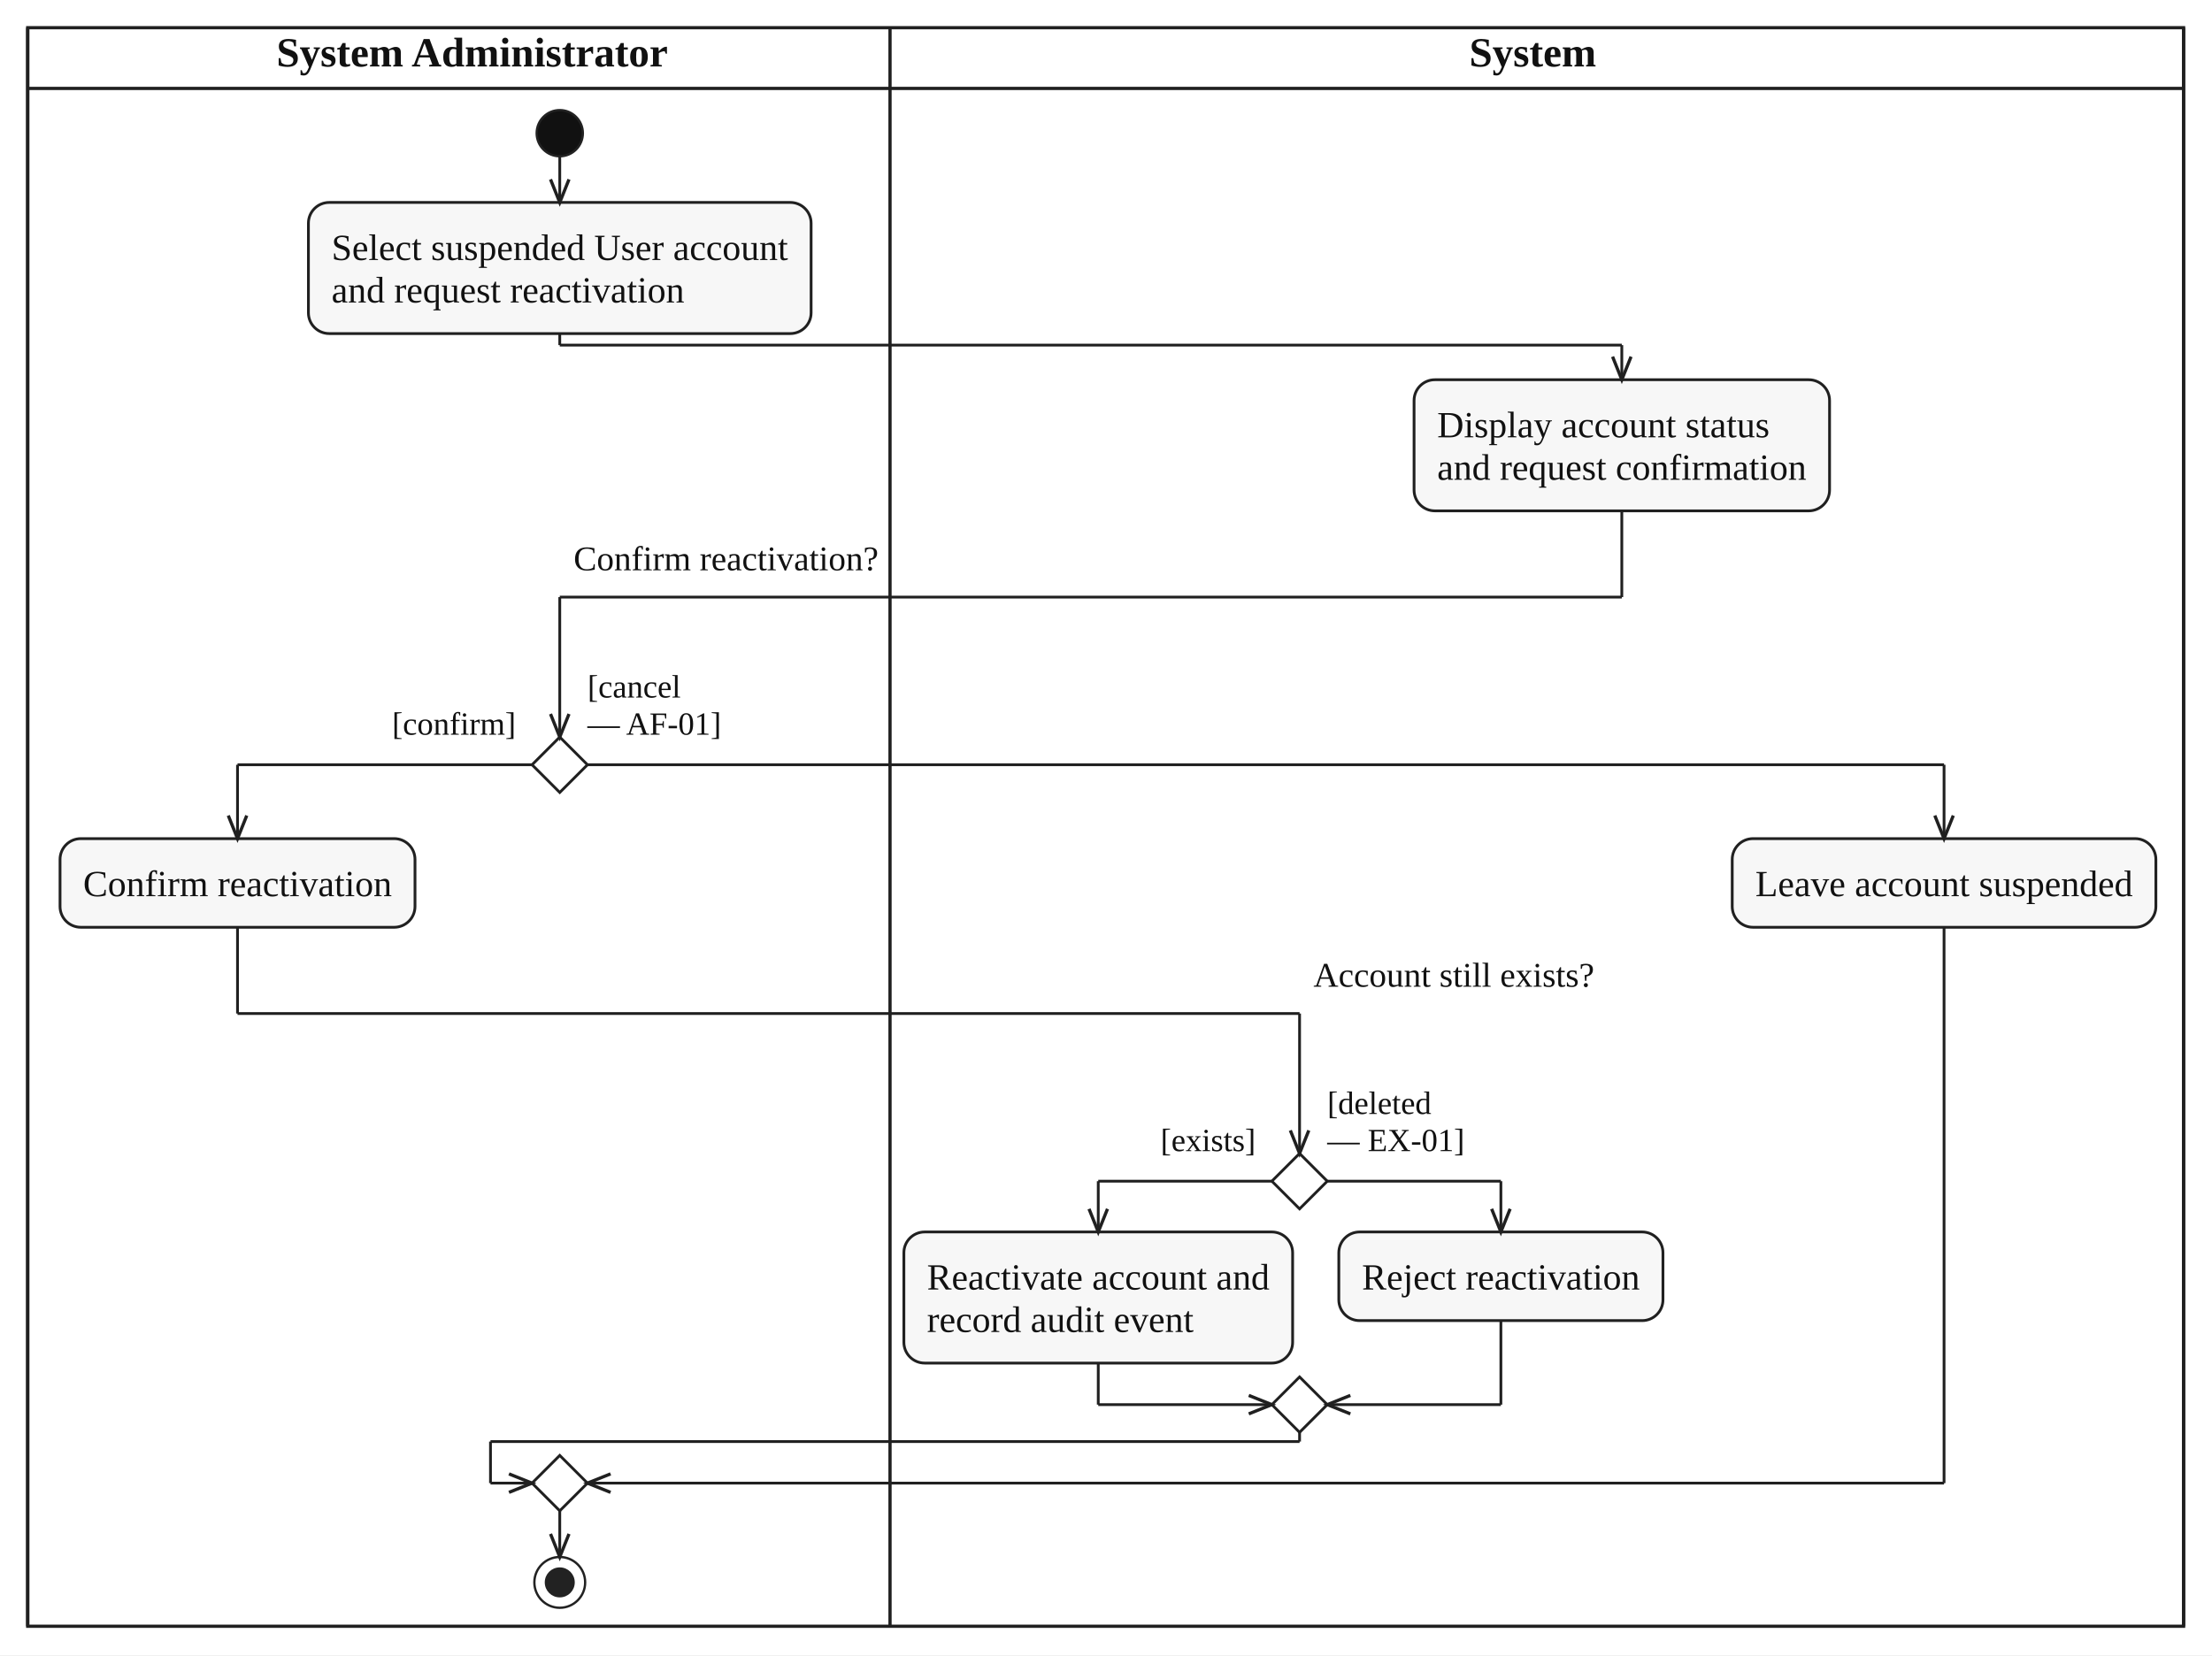
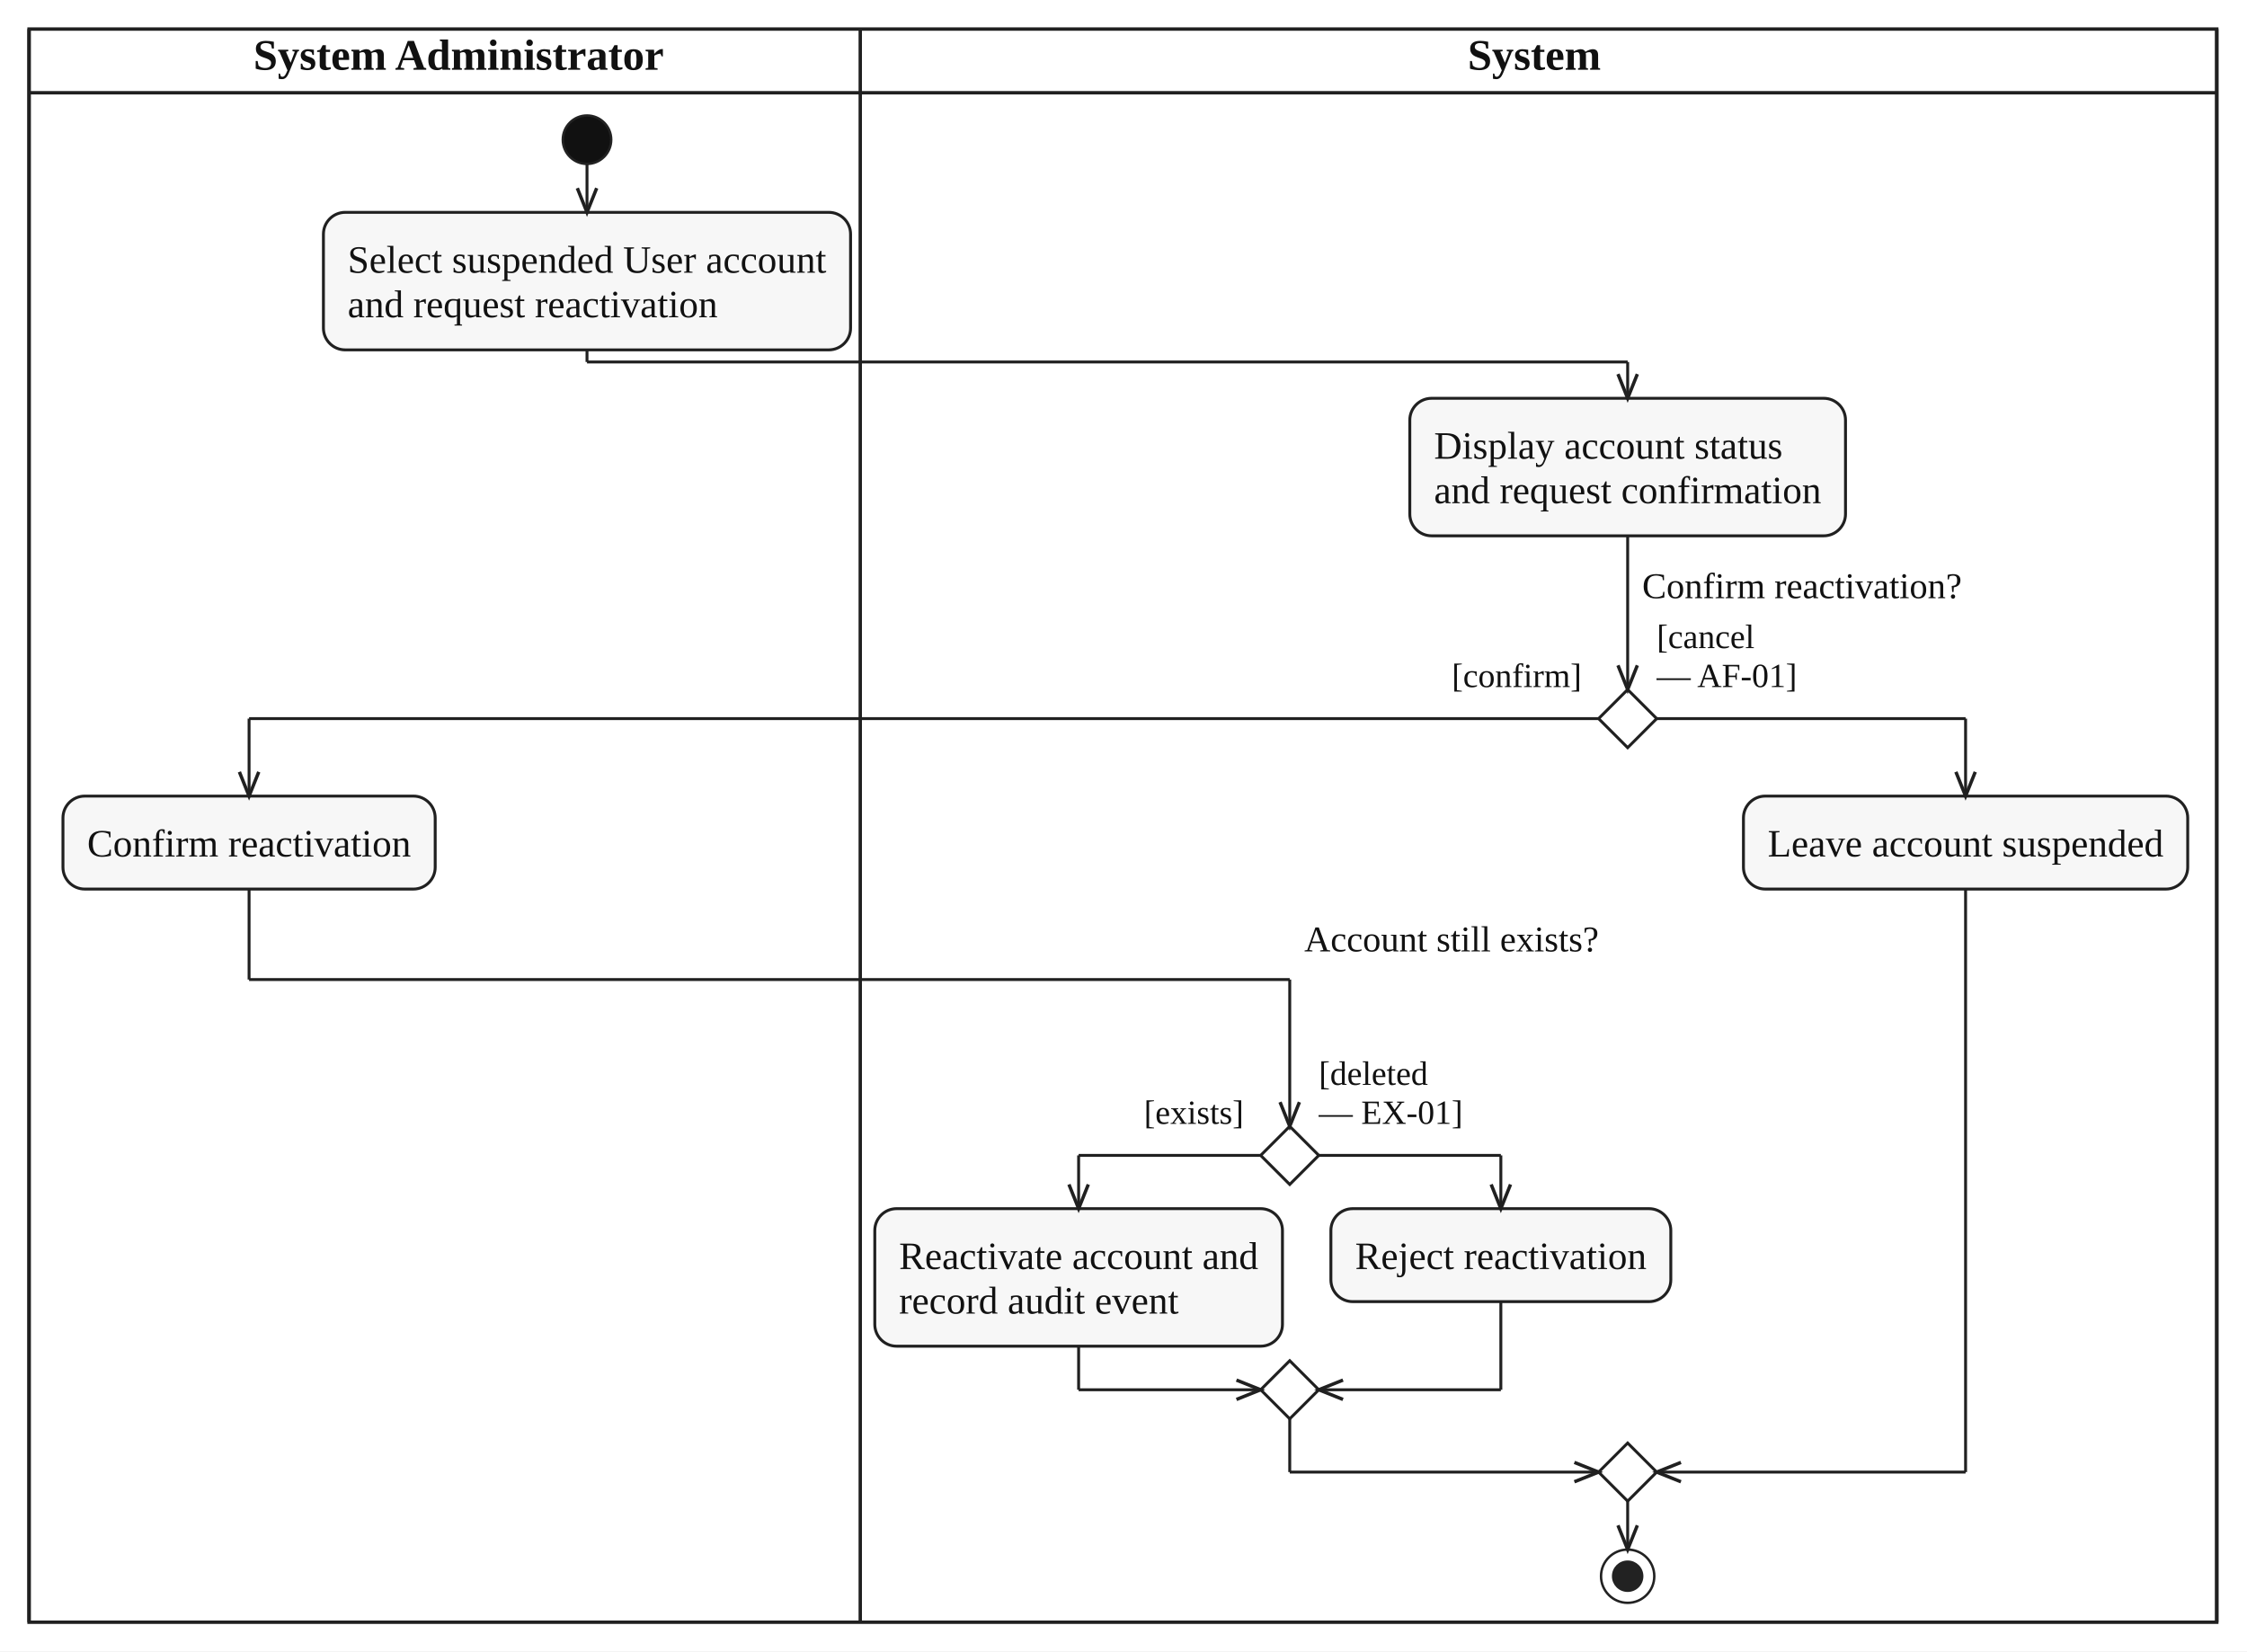
- <svg xmlns="http://www.w3.org/2000/svg" contentStyleType="text/css" height="717px" preserveAspectRatio="none" style="width:958px;height:717px;background:#FFFFFF;" version="1.1" viewBox="-5 0.394 958 717" width="958px" zoomAndPan="magnify" data-pres-formatted="1">
-   <rect id="pres-background" x="-5" y="0.394" width="958" height="717" fill="#FFFFFF" stroke="none" />
+ <svg xmlns="http://www.w3.org/2000/svg" contentStyleType="text/css" height="682px" preserveAspectRatio="none" style="width:928px;height:682px;background:#FFFFFF;" version="1.1" viewBox="-5 0.394 928 682" width="928px" zoomAndPan="magnify" data-pres-formatted="1">
+   <rect id="pres-background" x="-5" y="0.394" width="928" height="682" fill="#FFFFFF" stroke="none" />
  <defs />
  <g>
-     <rect fill="#FFFFFF" height="30.698" style="stroke:#FFFFFF;stroke-width:1.0;" width="918.946" x="15" y="12.394" />
+     <rect fill="#FFFFFF" height="30.698" style="stroke:#FFFFFF;stroke-width:1.0;" width="888.768" x="15" y="12.394" />
    <ellipse cx="237.428" cy="58.092" fill="#111111" rx="10" ry="10" style="stroke:#222222;stroke-width:1.0;" />
    <rect fill="#F7F7F7" height="56.797" rx="9" ry="9" style="stroke:#202020;stroke-width:1.2;" width="217.711" x="128.572" y="88.092" />
    <text fill="#111111" font-family="Times New Roman" font-size="16" lengthAdjust="spacing" textLength="197.711" x="138.572" y="113.029">Select suspended User account</text>
    <text fill="#111111" font-family="Times New Roman" font-size="16" lengthAdjust="spacing" textLength="152.82" x="138.572" y="131.428">and request reactivation</text>
-     <polygon fill="#FFFFFF" points="237.428,319.673,249.428,331.673,237.428,343.673,225.428,331.673,237.428,319.673" style="stroke:#202020;stroke-width:1.2;" />
-     <text fill="#111111" font-family="Times New Roman" font-size="15" lengthAdjust="spacing" textLength="132.034" x="243.428" y="247.434">Confirm reactivation?</text>
-     <text fill="#111111" font-family="Times New Roman" font-size="15" lengthAdjust="spacing" textLength="3.75" x="243.428" y="264.683"> </text>
-     <text fill="#111111" font-family="Times New Roman" font-size="15" lengthAdjust="spacing" textLength="3.75" x="243.428" y="281.931"> </text>
-     <text fill="#111111" font-family="Times New Roman" font-size="15" lengthAdjust="spacing" textLength="3.75" x="243.428" y="299.18"> </text>
-     <text fill="#111111" font-family="Times New Roman" font-size="15" lengthAdjust="spacing" textLength="3.75" x="243.428" y="316.428"> </text>
-     <text fill="#111111" font-family="Times New Roman" font-size="14" lengthAdjust="spacing" textLength="60.642" x="164.786" y="318.644">[confirm]  </text>
-     <text fill="#111111" font-family="Times New Roman" font-size="6" lengthAdjust="spacing" textLength="1.5" x="164.786" y="327.274"> </text>
-     <text fill="#111111" font-family="Times New Roman" font-size="14" lengthAdjust="spacing" textLength="47.407" x="249.428" y="302.546">  [cancel</text>
-     <text fill="#111111" font-family="Times New Roman" font-size="14" lengthAdjust="spacing" textLength="65.721" x="249.428" y="318.644">  — AF-01]</text>
-     <text fill="#111111" font-family="Times New Roman" font-size="6" lengthAdjust="spacing" textLength="1.5" x="249.428" y="327.274"> </text>
-     <rect fill="#F7F7F7" height="38.398" rx="9" ry="9" style="stroke:#202020;stroke-width:1.2;" width="153.734" x="21" y="363.673" />
-     <text fill="#111111" font-family="Times New Roman" font-size="16" lengthAdjust="spacing" textLength="133.734" x="31" y="388.61">Confirm reactivation</text>
-     <polygon fill="#FFFFFF" points="237.428,630.856,249.428,642.856,237.428,654.856,225.428,642.856,237.428,630.856" style="stroke:#202020;stroke-width:1.2;" />
-     <ellipse cx="237.428" cy="685.856" fill="none" rx="11" ry="11" style="stroke:#222222;stroke-width:1.0;" />
-     <ellipse cx="237.428" cy="685.856" fill="#222222" rx="6" ry="6" style="stroke:#222222;stroke-width:1.0;" />
-     <line style="stroke:#202020;stroke-width:1.4;" x1="7" x2="7" y1="12.394" y2="704.856" />
-     <rect fill="#F7F7F7" height="56.797" rx="9" ry="9" style="stroke:#202020;stroke-width:1.2;" width="179.945" x="607.42" y="164.889" />
-     <text fill="#111111" font-family="Times New Roman" font-size="16" lengthAdjust="spacing" textLength="143.969" x="617.42" y="189.826">Display account status</text>
-     <text fill="#111111" font-family="Times New Roman" font-size="16" lengthAdjust="spacing" textLength="159.945" x="617.42" y="208.225">and request confirmation</text>
-     <polygon fill="#FFFFFF" points="557.832,500.059,569.832,512.059,557.832,524.059,545.832,512.059,557.832,500.059" style="stroke:#202020;stroke-width:1.2;" />
-     <text fill="#111111" font-family="Times New Roman" font-size="15" lengthAdjust="spacing" textLength="121.648" x="563.832" y="427.82">Account still exists?</text>
-     <text fill="#111111" font-family="Times New Roman" font-size="15" lengthAdjust="spacing" textLength="3.75" x="563.832" y="445.068"> </text>
-     <text fill="#111111" font-family="Times New Roman" font-size="15" lengthAdjust="spacing" textLength="3.75" x="563.832" y="462.317"> </text>
-     <text fill="#111111" font-family="Times New Roman" font-size="15" lengthAdjust="spacing" textLength="3.75" x="563.832" y="479.565"> </text>
-     <text fill="#111111" font-family="Times New Roman" font-size="15" lengthAdjust="spacing" textLength="3.75" x="563.832" y="496.814"> </text>
-     <text fill="#111111" font-family="Times New Roman" font-size="14" lengthAdjust="spacing" textLength="48.214" x="497.619" y="499.03">[exists]  </text>
-     <text fill="#111111" font-family="Times New Roman" font-size="6" lengthAdjust="spacing" textLength="1.5" x="497.619" y="507.66"> </text>
-     <text fill="#111111" font-family="Times New Roman" font-size="14" lengthAdjust="spacing" textLength="52.083" x="569.832" y="482.932">  [deleted</text>
-     <text fill="#111111" font-family="Times New Roman" font-size="14" lengthAdjust="spacing" textLength="66.486" x="569.832" y="499.03">  — EX-01]</text>
-     <text fill="#111111" font-family="Times New Roman" font-size="6" lengthAdjust="spacing" textLength="1.5" x="569.832" y="507.66"> </text>
-     <rect fill="#F7F7F7" height="56.797" rx="9" ry="9" style="stroke:#202020;stroke-width:1.2;" width="168.367" x="386.461" y="534.059" />
-     <text fill="#111111" font-family="Times New Roman" font-size="16" lengthAdjust="spacing" textLength="148.367" x="396.461" y="558.996">Reactivate account and</text>
-     <text fill="#111111" font-family="Times New Roman" font-size="16" lengthAdjust="spacing" textLength="115.5" x="396.461" y="577.394">record audit event</text>
-     <rect fill="#F7F7F7" height="38.398" rx="9" ry="9" style="stroke:#202020;stroke-width:1.2;" width="140.383" x="574.829" y="534.059" />
-     <text fill="#111111" font-family="Times New Roman" font-size="16" lengthAdjust="spacing" textLength="120.383" x="584.829" y="558.996">Reject reactivation</text>
-     <polygon fill="#FFFFFF" points="557.832,596.856,569.832,608.856,557.832,620.856,545.832,608.856,557.832,596.856" style="stroke:#202020;stroke-width:1.2;" />
-     <rect fill="#F7F7F7" height="38.398" rx="9" ry="9" style="stroke:#202020;stroke-width:1.2;" width="183.484" x="745.211" y="363.673" />
-     <text fill="#111111" font-family="Times New Roman" font-size="16" lengthAdjust="spacing" textLength="163.484" x="755.211" y="388.61">Leave account suspended</text>
-     <line style="stroke:#202020;stroke-width:1.4;" x1="380.461" x2="380.461" y1="12.394" y2="704.856" />
-     <line style="stroke:#202020;stroke-width:1.4;" x1="940.696" x2="940.696" y1="12.394" y2="704.856" />
+     <rect fill="#F7F7F7" height="38.398" rx="9" ry="9" style="stroke:#202020;stroke-width:1.2;" width="153.734" x="21" y="329.176" />
+     <text fill="#111111" font-family="Times New Roman" font-size="16" lengthAdjust="spacing" textLength="133.734" x="31" y="354.113">Confirm reactivation</text>
+     <line style="stroke:#202020;stroke-width:1.4;" x1="7" x2="7" y1="12.394" y2="670.358" />
+     <rect fill="#F7F7F7" height="56.797" rx="9" ry="9" style="stroke:#202020;stroke-width:1.2;" width="179.945" x="577.242" y="164.889" />
+     <text fill="#111111" font-family="Times New Roman" font-size="16" lengthAdjust="spacing" textLength="143.969" x="587.242" y="189.826">Display account status</text>
+     <text fill="#111111" font-family="Times New Roman" font-size="16" lengthAdjust="spacing" textLength="159.945" x="587.242" y="208.225">and request confirmation</text>
+     <polygon fill="#FFFFFF" points="667.215,285.176,679.215,297.176,667.215,309.176,655.215,297.176,667.215,285.176" style="stroke:#202020;stroke-width:1.2;" />
+     <text fill="#111111" font-family="Times New Roman" font-size="15" lengthAdjust="spacing" textLength="132.034" x="673.215" y="247.434">Confirm reactivation?</text>
+     <text fill="#111111" font-family="Times New Roman" font-size="15" lengthAdjust="spacing" textLength="3.75" x="673.215" y="264.683"> </text>
+     <text fill="#111111" font-family="Times New Roman" font-size="15" lengthAdjust="spacing" textLength="3.75" x="673.215" y="281.931"> </text>
+     <text fill="#111111" font-family="Times New Roman" font-size="14" lengthAdjust="spacing" textLength="60.642" x="594.573" y="284.147">[confirm]  </text>
+     <text fill="#111111" font-family="Times New Roman" font-size="6" lengthAdjust="spacing" textLength="1.5" x="594.573" y="292.777"> </text>
+     <text fill="#111111" font-family="Times New Roman" font-size="14" lengthAdjust="spacing" textLength="47.407" x="679.215" y="268.049">  [cancel</text>
+     <text fill="#111111" font-family="Times New Roman" font-size="14" lengthAdjust="spacing" textLength="65.721" x="679.215" y="284.147">  — AF-01]</text>
+     <text fill="#111111" font-family="Times New Roman" font-size="6" lengthAdjust="spacing" textLength="1.5" x="679.215" y="292.777"> </text>
+     <polygon fill="#FFFFFF" points="527.654,465.562,539.654,477.562,527.654,489.562,515.654,477.562,527.654,465.562" style="stroke:#202020;stroke-width:1.2;" />
+     <text fill="#111111" font-family="Times New Roman" font-size="15" lengthAdjust="spacing" textLength="121.648" x="533.654" y="393.323">Account still exists?</text>
+     <text fill="#111111" font-family="Times New Roman" font-size="15" lengthAdjust="spacing" textLength="3.75" x="533.654" y="410.571"> </text>
+     <text fill="#111111" font-family="Times New Roman" font-size="15" lengthAdjust="spacing" textLength="3.75" x="533.654" y="427.82"> </text>
+     <text fill="#111111" font-family="Times New Roman" font-size="15" lengthAdjust="spacing" textLength="3.75" x="533.654" y="445.068"> </text>
+     <text fill="#111111" font-family="Times New Roman" font-size="15" lengthAdjust="spacing" textLength="3.75" x="533.654" y="462.317"> </text>
+     <text fill="#111111" font-family="Times New Roman" font-size="14" lengthAdjust="spacing" textLength="48.214" x="467.44" y="464.533">[exists]  </text>
+     <text fill="#111111" font-family="Times New Roman" font-size="6" lengthAdjust="spacing" textLength="1.5" x="467.44" y="473.163"> </text>
+     <text fill="#111111" font-family="Times New Roman" font-size="14" lengthAdjust="spacing" textLength="52.083" x="539.654" y="448.435">  [deleted</text>
+     <text fill="#111111" font-family="Times New Roman" font-size="14" lengthAdjust="spacing" textLength="66.486" x="539.654" y="464.533">  — EX-01]</text>
+     <text fill="#111111" font-family="Times New Roman" font-size="6" lengthAdjust="spacing" textLength="1.5" x="539.654" y="473.163"> </text>
+     <rect fill="#F7F7F7" height="56.797" rx="9" ry="9" style="stroke:#202020;stroke-width:1.2;" width="168.367" x="356.283" y="499.562" />
+     <text fill="#111111" font-family="Times New Roman" font-size="16" lengthAdjust="spacing" textLength="148.367" x="366.283" y="524.499">Reactivate account and</text>
+     <text fill="#111111" font-family="Times New Roman" font-size="16" lengthAdjust="spacing" textLength="115.5" x="366.283" y="542.898">record audit event</text>
+     <rect fill="#F7F7F7" height="38.398" rx="9" ry="9" style="stroke:#202020;stroke-width:1.2;" width="140.383" x="544.65" y="499.562" />
+     <text fill="#111111" font-family="Times New Roman" font-size="16" lengthAdjust="spacing" textLength="120.383" x="554.65" y="524.499">Reject reactivation</text>
+     <polygon fill="#FFFFFF" points="527.654,562.358,539.654,574.358,527.654,586.358,515.654,574.358,527.654,562.358" style="stroke:#202020;stroke-width:1.2;" />
+     <rect fill="#F7F7F7" height="38.398" rx="9" ry="9" style="stroke:#202020;stroke-width:1.2;" width="183.484" x="715.033" y="329.176" />
+     <text fill="#111111" font-family="Times New Roman" font-size="16" lengthAdjust="spacing" textLength="163.484" x="725.033" y="354.113">Leave account suspended</text>
+     <polygon fill="#FFFFFF" points="667.215,596.358,679.215,608.358,667.215,620.358,655.215,608.358,667.215,596.358" style="stroke:#202020;stroke-width:1.2;" />
+     <ellipse cx="667.215" cy="651.358" fill="none" rx="11" ry="11" style="stroke:#222222;stroke-width:1.0;" />
+     <ellipse cx="667.215" cy="651.358" fill="#222222" rx="6" ry="6" style="stroke:#222222;stroke-width:1.0;" />
+     <line style="stroke:#202020;stroke-width:1.4;" x1="350.283" x2="350.283" y1="12.394" y2="670.358" />
+     <line style="stroke:#202020;stroke-width:1.4;" x1="910.518" x2="910.518" y1="12.394" y2="670.358" />
    <line style="stroke:#202020;stroke-width:1.2;" x1="237.428" x2="237.428" y1="68.092" y2="88.092" />
    <polyline points="233.428,78.092 237.428,88.092 241.428,78.092" fill="none" stroke="#202020" stroke-width="1.4" stroke-linejoin="miter" stroke-linecap="butt" class="open-arrowhead" />
-     <line style="stroke:#202020;stroke-width:1.2;" x1="225.428" x2="97.867" y1="331.673" y2="331.673" />
-     <line style="stroke:#202020;stroke-width:1.2;" x1="97.867" x2="97.867" y1="331.673" y2="363.673" />
-     <polyline points="93.867,353.673 97.867,363.673 101.867,353.673" fill="none" stroke="#202020" stroke-width="1.4" stroke-linejoin="miter" stroke-linecap="butt" class="open-arrowhead" />
-     <line style="stroke:#202020;stroke-width:1.2;" x1="237.428" x2="237.428" y1="654.856" y2="674.856" />
-     <polyline points="233.428,664.856 237.428,674.856 241.428,664.856" fill="none" stroke="#202020" stroke-width="1.4" stroke-linejoin="miter" stroke-linecap="butt" class="open-arrowhead" />
-     <line style="stroke:#202020;stroke-width:1.2;" x1="545.832" x2="470.645" y1="512.059" y2="512.059" />
-     <line style="stroke:#202020;stroke-width:1.2;" x1="470.645" x2="470.645" y1="512.059" y2="534.059" />
-     <polyline points="466.645,524.059 470.645,534.059 474.645,524.059" fill="none" stroke="#202020" stroke-width="1.4" stroke-linejoin="miter" stroke-linecap="butt" class="open-arrowhead" />
-     <line style="stroke:#202020;stroke-width:1.2;" x1="569.832" x2="645.02" y1="512.059" y2="512.059" />
-     <line style="stroke:#202020;stroke-width:1.2;" x1="645.02" x2="645.02" y1="512.059" y2="534.059" />
-     <polyline points="641.02,524.059 645.02,534.059 649.02,524.059" fill="none" stroke="#202020" stroke-width="1.4" stroke-linejoin="miter" stroke-linecap="butt" class="open-arrowhead" />
-     <line style="stroke:#202020;stroke-width:1.2;" x1="470.645" x2="470.645" y1="590.856" y2="608.856" />
-     <line style="stroke:#202020;stroke-width:1.2;" x1="470.645" x2="545.832" y1="608.856" y2="608.856" />
-     <polyline points="535.832,604.856 545.832,608.856 535.832,612.856" fill="none" stroke="#202020" stroke-width="1.4" stroke-linejoin="miter" stroke-linecap="butt" class="open-arrowhead" />
-     <line style="stroke:#202020;stroke-width:1.2;" x1="645.02" x2="645.02" y1="572.457" y2="608.856" />
-     <line style="stroke:#202020;stroke-width:1.2;" x1="645.02" x2="569.832" y1="608.856" y2="608.856" />
-     <polyline points="579.832,604.856 569.832,608.856 579.832,612.856" fill="none" stroke="#202020" stroke-width="1.4" stroke-linejoin="miter" stroke-linecap="butt" class="open-arrowhead" />
+     <line style="stroke:#202020;stroke-width:1.2;" x1="515.654" x2="440.467" y1="477.562" y2="477.562" />
+     <line style="stroke:#202020;stroke-width:1.2;" x1="440.467" x2="440.467" y1="477.562" y2="499.562" />
+     <polyline points="436.467,489.562 440.467,499.562 444.467,489.562" fill="none" stroke="#202020" stroke-width="1.4" stroke-linejoin="miter" stroke-linecap="butt" class="open-arrowhead" />
+     <line style="stroke:#202020;stroke-width:1.2;" x1="539.654" x2="614.842" y1="477.562" y2="477.562" />
+     <line style="stroke:#202020;stroke-width:1.2;" x1="614.842" x2="614.842" y1="477.562" y2="499.562" />
+     <polyline points="610.842,489.562 614.842,499.562 618.842,489.562" fill="none" stroke="#202020" stroke-width="1.4" stroke-linejoin="miter" stroke-linecap="butt" class="open-arrowhead" />
+     <line style="stroke:#202020;stroke-width:1.2;" x1="440.467" x2="440.467" y1="556.358" y2="574.358" />
+     <line style="stroke:#202020;stroke-width:1.2;" x1="440.467" x2="515.654" y1="574.358" y2="574.358" />
+     <polyline points="505.654,570.358 515.654,574.358 505.654,578.358" fill="none" stroke="#202020" stroke-width="1.4" stroke-linejoin="miter" stroke-linecap="butt" class="open-arrowhead" />
+     <line style="stroke:#202020;stroke-width:1.2;" x1="614.842" x2="614.842" y1="537.96" y2="574.358" />
+     <line style="stroke:#202020;stroke-width:1.2;" x1="614.842" x2="539.654" y1="574.358" y2="574.358" />
+     <polyline points="549.654,570.358 539.654,574.358 549.654,578.358" fill="none" stroke="#202020" stroke-width="1.4" stroke-linejoin="miter" stroke-linecap="butt" class="open-arrowhead" />
+     <line style="stroke:#202020;stroke-width:1.2;" x1="679.215" x2="806.775" y1="297.176" y2="297.176" />
+     <line style="stroke:#202020;stroke-width:1.2;" x1="806.775" x2="806.775" y1="297.176" y2="329.176" />
+     <polyline points="802.775,319.176 806.775,329.176 810.775,319.176" fill="none" stroke="#202020" stroke-width="1.4" stroke-linejoin="miter" stroke-linecap="butt" class="open-arrowhead" />
+     <line style="stroke:#202020;stroke-width:1.2;" x1="527.654" x2="527.654" y1="586.358" y2="608.358" />
+     <line style="stroke:#202020;stroke-width:1.2;" x1="527.654" x2="655.215" y1="608.358" y2="608.358" />
+     <polyline points="645.215,604.358 655.215,608.358 645.215,612.358" fill="none" stroke="#202020" stroke-width="1.4" stroke-linejoin="miter" stroke-linecap="butt" class="open-arrowhead" />
+     <line style="stroke:#202020;stroke-width:1.2;" x1="806.775" x2="806.775" y1="367.574" y2="608.358" />
+     <line style="stroke:#202020;stroke-width:1.2;" x1="806.775" x2="679.215" y1="608.358" y2="608.358" />
+     <polyline points="689.215,604.358 679.215,608.358 689.215,612.358" fill="none" stroke="#202020" stroke-width="1.4" stroke-linejoin="miter" stroke-linecap="butt" class="open-arrowhead" />
+     <line style="stroke:#202020;stroke-width:1.2;" x1="667.215" x2="667.215" y1="221.685" y2="285.176" />
+     <polyline points="663.215,275.176 667.215,285.176 671.215,275.176" fill="none" stroke="#202020" stroke-width="1.4" stroke-linejoin="miter" stroke-linecap="butt" class="open-arrowhead" />
+     <line style="stroke:#202020;stroke-width:1.2;" x1="667.215" x2="667.215" y1="620.358" y2="640.358" />
+     <polyline points="663.215,630.358 667.215,640.358 671.215,630.358" fill="none" stroke="#202020" stroke-width="1.4" stroke-linejoin="miter" stroke-linecap="butt" class="open-arrowhead" />
    <line style="stroke:#202020;stroke-width:1.2;" x1="237.428" x2="237.428" y1="144.889" y2="149.889" />
-     <line style="stroke:#202020;stroke-width:1.2;" x1="237.428" x2="697.393" y1="149.889" y2="149.889" />
-     <line style="stroke:#202020;stroke-width:1.2;" x1="697.393" x2="697.393" y1="149.889" y2="164.889" />
-     <polyline points="693.393,154.889 697.393,164.889 701.393,154.889" fill="none" stroke="#202020" stroke-width="1.4" stroke-linejoin="miter" stroke-linecap="butt" class="open-arrowhead" />
-     <line style="stroke:#202020;stroke-width:1.2;" x1="97.867" x2="97.867" y1="402.071" y2="439.437" />
-     <line style="stroke:#202020;stroke-width:1.2;" x1="97.867" x2="557.832" y1="439.437" y2="439.437" />
-     <line style="stroke:#202020;stroke-width:1.2;" x1="557.832" x2="557.832" y1="439.437" y2="500.059" />
-     <polyline points="553.832,490.059 557.832,500.059 561.832,490.059" fill="none" stroke="#202020" stroke-width="1.4" stroke-linejoin="miter" stroke-linecap="butt" class="open-arrowhead" />
-     <line style="stroke:#202020;stroke-width:1.2;" x1="249.428" x2="836.954" y1="331.673" y2="331.673" />
-     <line style="stroke:#202020;stroke-width:1.2;" x1="836.954" x2="836.954" y1="331.673" y2="363.673" />
-     <polyline points="832.954,353.673 836.954,363.673 840.954,353.673" fill="none" stroke="#202020" stroke-width="1.4" stroke-linejoin="miter" stroke-linecap="butt" class="open-arrowhead" />
-     <line style="stroke:#202020;stroke-width:1.2;" x1="557.832" x2="557.832" y1="620.856" y2="624.856" />
-     <line style="stroke:#202020;stroke-width:1.2;" x1="557.832" x2="207.428" y1="624.856" y2="624.856" />
-     <line style="stroke:#202020;stroke-width:1.2;" x1="207.428" x2="207.428" y1="624.856" y2="642.856" />
-     <line style="stroke:#202020;stroke-width:1.2;" x1="207.428" x2="225.428" y1="642.856" y2="642.856" />
-     <polyline points="215.428,638.856 225.428,642.856 215.428,646.856" fill="none" stroke="#202020" stroke-width="1.4" stroke-linejoin="miter" stroke-linecap="butt" class="open-arrowhead" />
-     <line style="stroke:#202020;stroke-width:1.2;" x1="836.954" x2="836.954" y1="402.071" y2="642.856" />
-     <line style="stroke:#202020;stroke-width:1.2;" x1="836.954" x2="249.428" y1="642.856" y2="642.856" />
-     <polyline points="259.428,638.856 249.428,642.856 259.428,646.856" fill="none" stroke="#202020" stroke-width="1.4" stroke-linejoin="miter" stroke-linecap="butt" class="open-arrowhead" />
-     <line style="stroke:#202020;stroke-width:1.2;" x1="697.393" x2="697.393" y1="221.685" y2="259.051" />
-     <line style="stroke:#202020;stroke-width:1.2;" x1="697.393" x2="237.428" y1="259.051" y2="259.051" />
-     <line style="stroke:#202020;stroke-width:1.2;" x1="237.428" x2="237.428" y1="259.051" y2="319.673" />
-     <polyline points="233.428,309.673 237.428,319.673 241.428,309.673" fill="none" stroke="#202020" stroke-width="1.4" stroke-linejoin="miter" stroke-linecap="butt" class="open-arrowhead" />
-     <text fill="#111111" font-family="Times New Roman" font-size="18" font-weight="bold" lengthAdjust="spacing" textLength="170.481" x="114.74" y="29.198">System Administrator</text>
-     <text fill="#111111" font-family="Times New Roman" font-size="7" font-weight="bold" lengthAdjust="spacing" textLength="1.75" x="110.24" y="39.627"> </text>
-     <text fill="#111111" font-family="Times New Roman" font-size="18" font-weight="bold" lengthAdjust="spacing" textLength="54.993" x="631.332" y="29.198">System</text>
-     <text fill="#111111" font-family="Times New Roman" font-size="7" font-weight="bold" lengthAdjust="spacing" textLength="1.75" x="626.832" y="39.627"> </text>
+     <line style="stroke:#202020;stroke-width:1.2;" x1="237.428" x2="667.215" y1="149.889" y2="149.889" />
+     <line style="stroke:#202020;stroke-width:1.2;" x1="667.215" x2="667.215" y1="149.889" y2="164.889" />
+     <polyline points="663.215,154.889 667.215,164.889 671.215,154.889" fill="none" stroke="#202020" stroke-width="1.4" stroke-linejoin="miter" stroke-linecap="butt" class="open-arrowhead" />
+     <line style="stroke:#202020;stroke-width:1.2;" x1="97.867" x2="97.867" y1="367.574" y2="404.94" />
+     <line style="stroke:#202020;stroke-width:1.2;" x1="97.867" x2="527.654" y1="404.94" y2="404.94" />
+     <line style="stroke:#202020;stroke-width:1.2;" x1="527.654" x2="527.654" y1="404.94" y2="465.562" />
+     <polyline points="523.654,455.562 527.654,465.562 531.654,455.562" fill="none" stroke="#202020" stroke-width="1.4" stroke-linejoin="miter" stroke-linecap="butt" class="open-arrowhead" />
+     <line style="stroke:#202020;stroke-width:1.2;" x1="655.215" x2="97.867" y1="297.176" y2="297.176" />
+     <line style="stroke:#202020;stroke-width:1.2;" x1="97.867" x2="97.867" y1="297.176" y2="329.176" />
+     <polyline points="93.867,319.176 97.867,329.176 101.867,319.176" fill="none" stroke="#202020" stroke-width="1.4" stroke-linejoin="miter" stroke-linecap="butt" class="open-arrowhead" />
+     <text fill="#111111" font-family="Times New Roman" font-size="18" font-weight="bold" lengthAdjust="spacing" textLength="170.481" x="99.651" y="29.198">System Administrator</text>
+     <text fill="#111111" font-family="Times New Roman" font-size="7" font-weight="bold" lengthAdjust="spacing" textLength="1.75" x="95.151" y="39.627"> </text>
+     <text fill="#111111" font-family="Times New Roman" font-size="18" font-weight="bold" lengthAdjust="spacing" textLength="54.993" x="601.154" y="29.198">System</text>
+     <text fill="#111111" font-family="Times New Roman" font-size="7" font-weight="bold" lengthAdjust="spacing" textLength="1.75" x="596.654" y="39.627"> </text>
  </g>
  <g id="pres-frame" fill="none" stroke="#202020" stroke-width="1.4">
-     <rect x="7" y="12.394" width="933.696" height="692.462" />
-     <line x1="7" x2="940.696" y1="38.698" y2="38.698" />
+     <rect x="7" y="12.394" width="903.518" height="657.965" />
+     <line x1="7" x2="910.518" y1="38.698" y2="38.698" />
  </g>
</svg>
